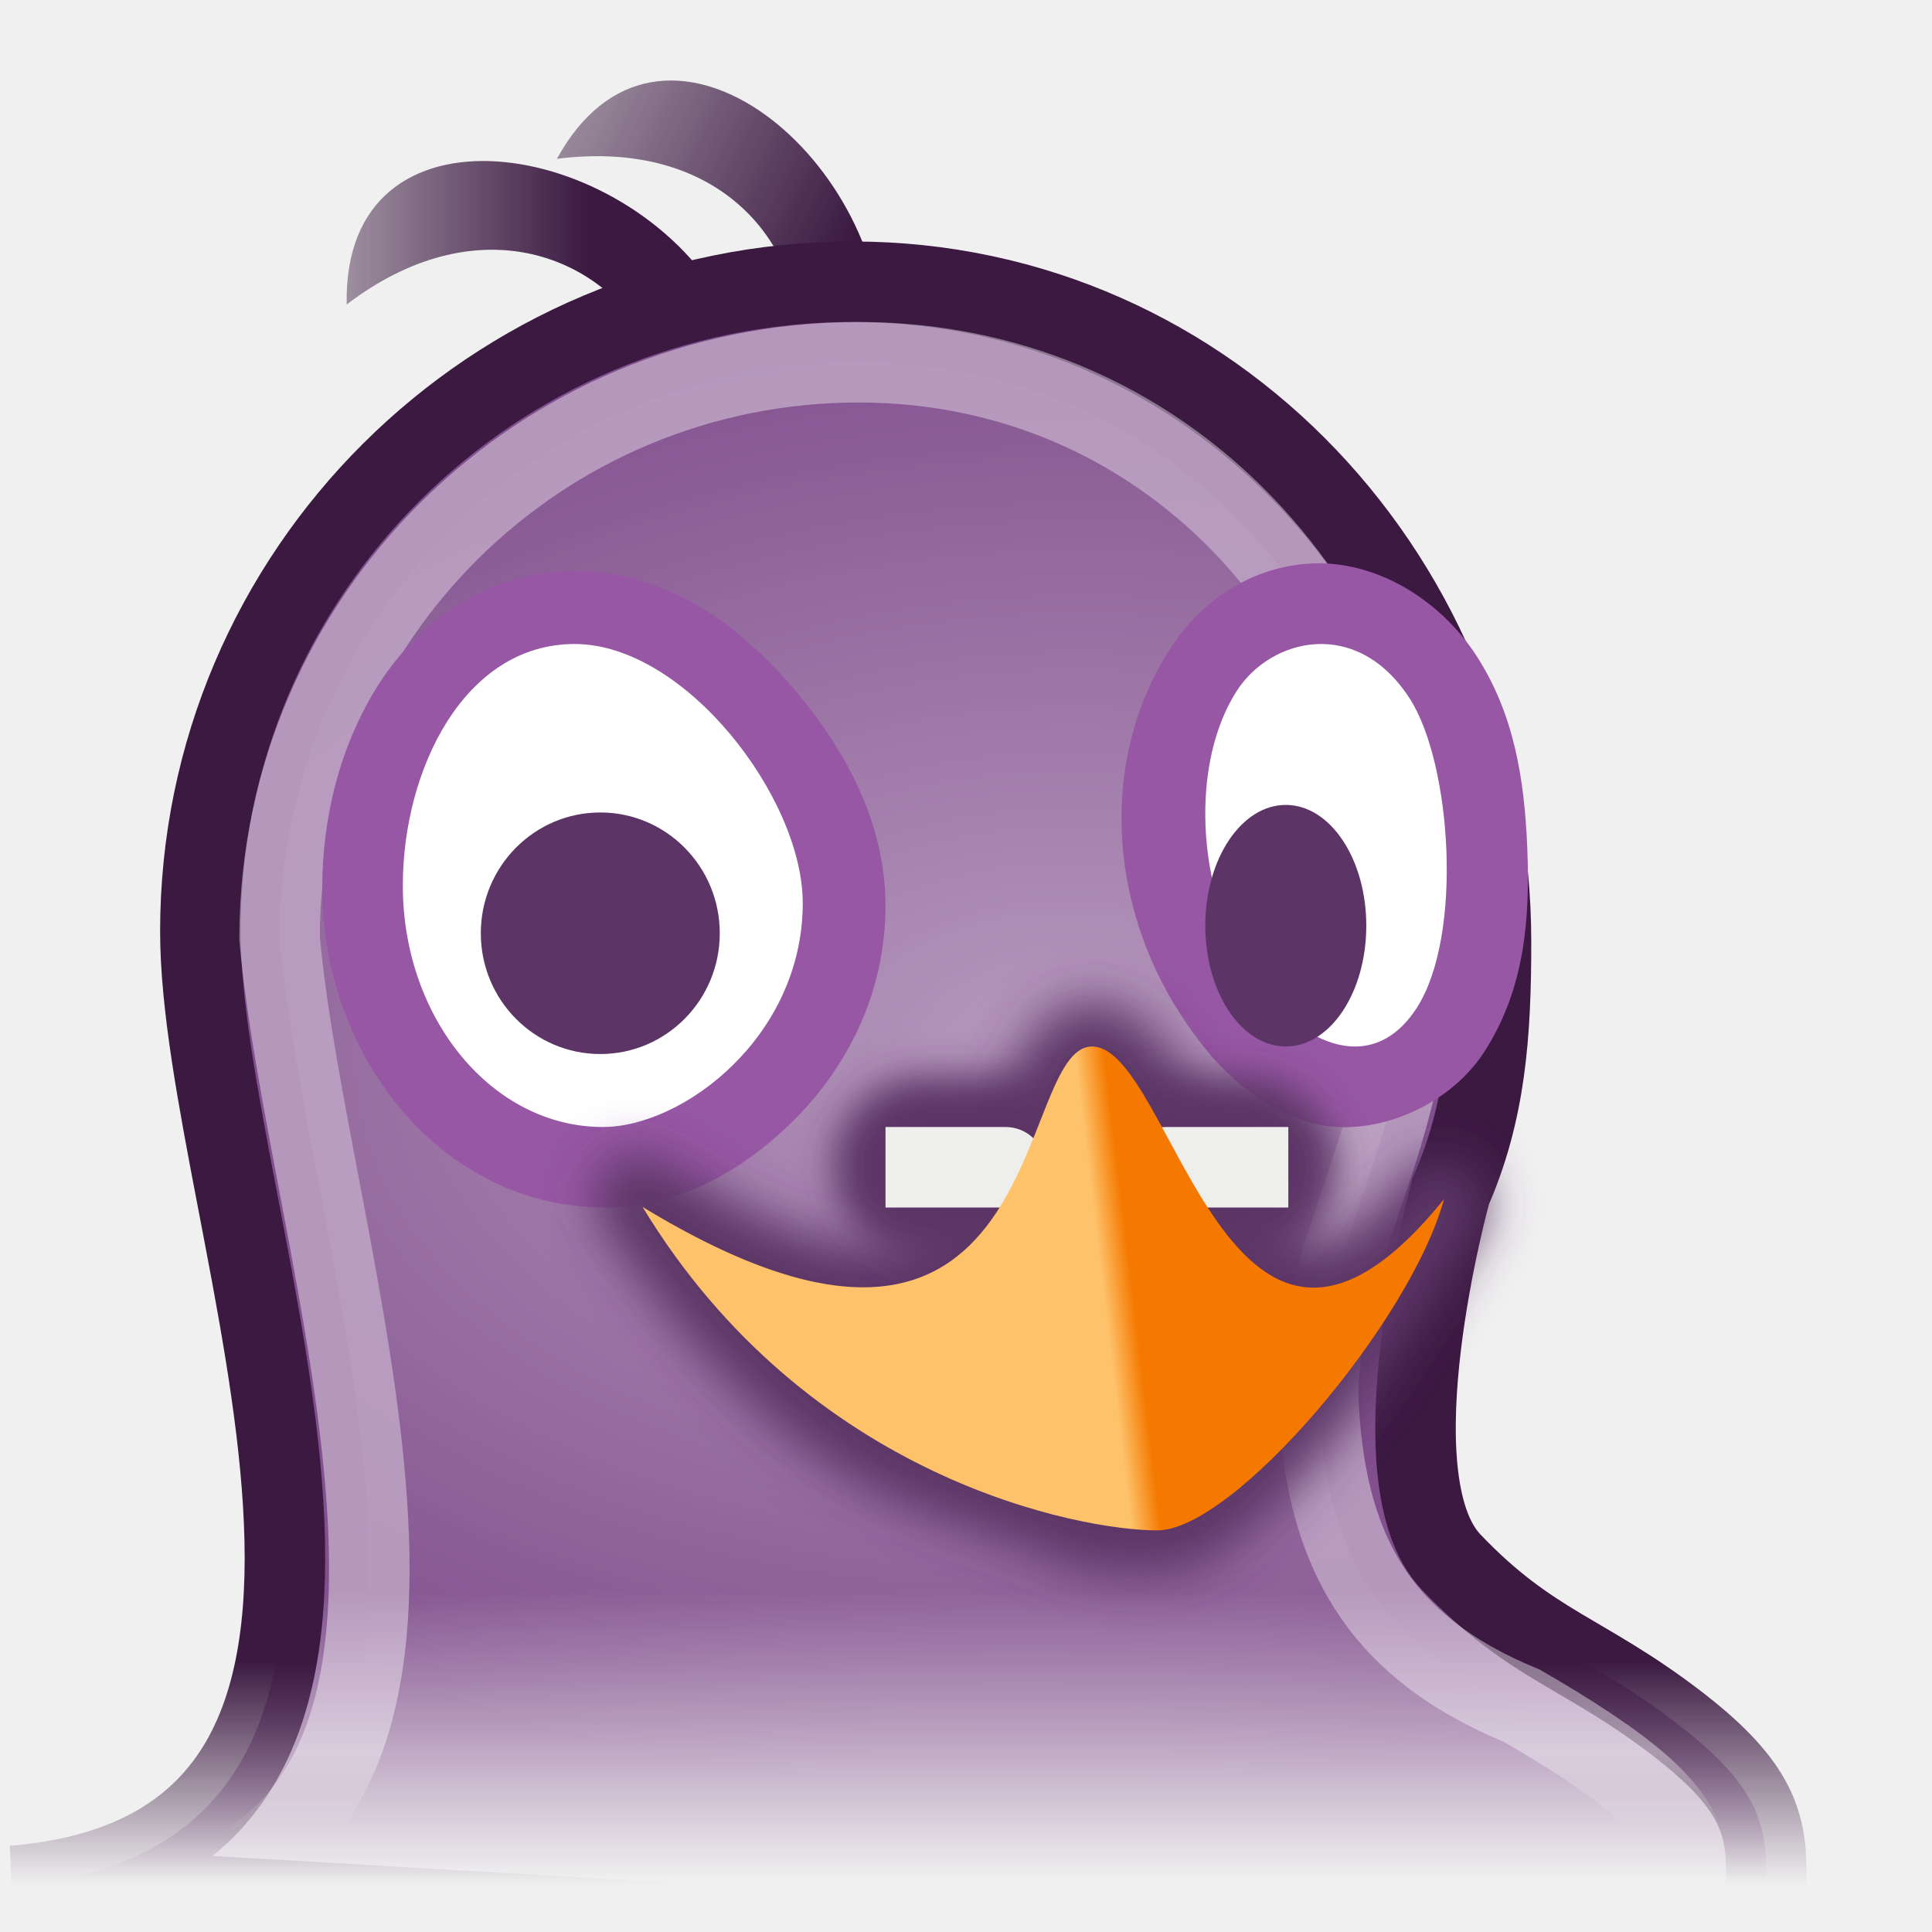
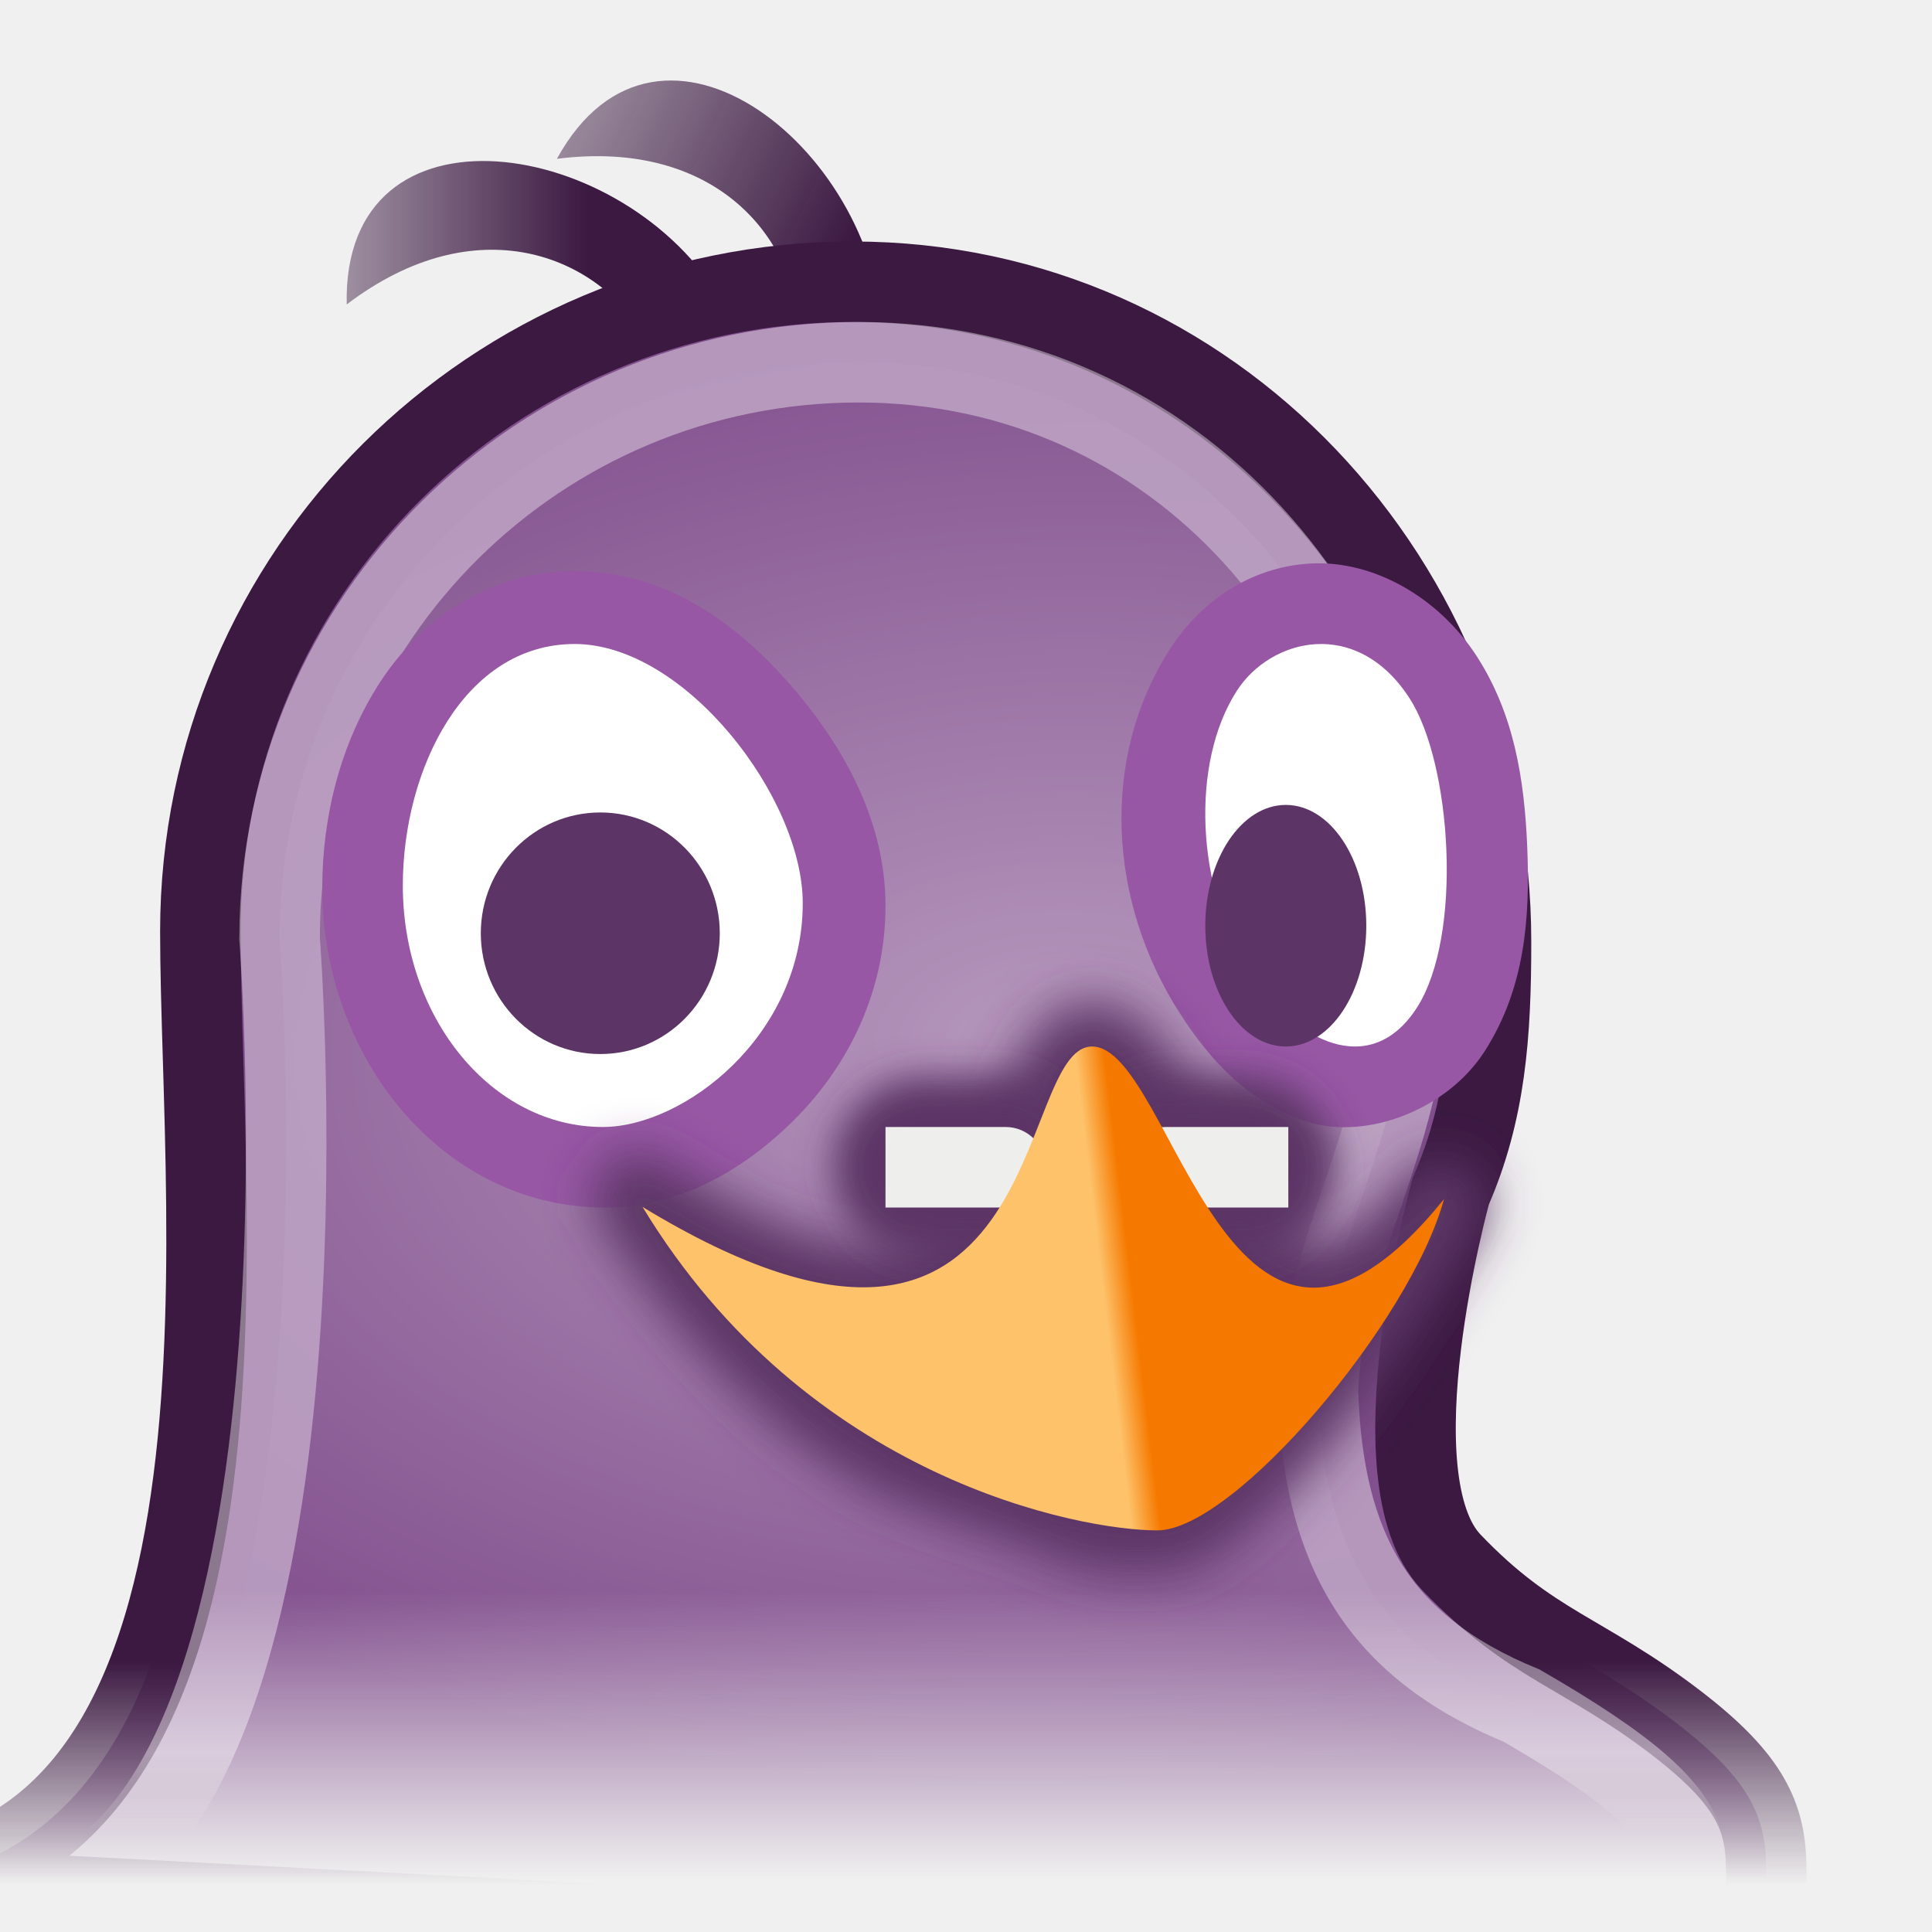
<svg xmlns="http://www.w3.org/2000/svg" xmlns:xlink="http://www.w3.org/1999/xlink" width="24" height="24" id="svg4345" version="1.0">
  <defs id="defs4347">
    <linearGradient id="linearGradient8989">
      <stop id="stop8991" offset="0" style="stop-color:#ffffff;stop-opacity:0.814" />
      <stop id="stop8993" offset="1" style="stop-color:#eeeeec;stop-opacity:0;" />
    </linearGradient>
    <linearGradient id="linearGradient8838">
      <stop style="stop-color:#3b1941;stop-opacity:1;" offset="0" id="stop8840" />
      <stop style="stop-color:#3b1941;stop-opacity:0;" offset="1" id="stop8842" />
    </linearGradient>
    <linearGradient id="linearGradient8830">
      <stop style="stop-color:#3b1941;stop-opacity:1;" offset="0" id="stop8832" />
      <stop style="stop-color:#3b1941;stop-opacity:0;" offset="1" id="stop8834" />
    </linearGradient>
    <linearGradient id="linearGradient8776">
      <stop style="stop-color:#ffffff;stop-opacity:0.824" offset="0" id="stop8778" />
      <stop style="stop-color:#ffffff;stop-opacity:0" offset="1" id="stop8780" />
    </linearGradient>
    <linearGradient id="linearGradient8720">
      <stop style="stop-color:#fdc26a;stop-opacity:1" offset="0" id="stop8722" />
      <stop style="stop-color:#f57900;stop-opacity:1" offset="1" id="stop8724" />
    </linearGradient>
    <linearGradient id="linearGradient3124">
      <stop style="stop-color:#3b1941;stop-opacity:1;" offset="0" id="stop3126" />
      <stop style="stop-color:#3b1941;stop-opacity:0;" offset="1" id="stop3128" />
    </linearGradient>
    <linearGradient id="linearGradient3116">
      <stop style="stop-color:#82508e;stop-opacity:1;" offset="0" id="stop3118" />
      <stop style="stop-color:#82508e;stop-opacity:0" offset="1" id="stop3120" />
    </linearGradient>
    <linearGradient xlink:href="#linearGradient8989" id="linearGradient6512" x1="15.713" y1="41.672" x2="15.713" y2="43.283" gradientUnits="userSpaceOnUse" gradientTransform="matrix(0.657666,0,0,0.625853,0.8007403,-4.301059)" />
    <linearGradient xlink:href="#linearGradient3124" id="linearGradient3130" x1="12.562" y1="39.538" x2="12.562" y2="43.859" gradientUnits="userSpaceOnUse" gradientTransform="matrix(0.6753496,0,0,0.6455349,0.4630688,-4.891953)" />
    <linearGradient xlink:href="#linearGradient8720" id="linearGradient8726" x1="12.806" y1="16.652" x2="13.167" y2="16.609" gradientUnits="userSpaceOnUse" gradientTransform="translate(0.9722718,0)" />
    <linearGradient xlink:href="#linearGradient3116" id="linearGradient8774" x1="10.625" y1="19.764" x2="10.625" y2="23.347" gradientUnits="userSpaceOnUse" gradientTransform="translate(0.9722718,0)" />
    <radialGradient xlink:href="#linearGradient8776" id="radialGradient8782" cx="11.764" cy="12.832" fx="11.764" fy="12.832" r="9.5" gradientTransform="matrix(1.591326,-4.8823489e-2,2.9994878e-2,0.9776358,-5.969963,1.010364)" gradientUnits="userSpaceOnUse" />
    <filter id="filter8810" x="-0.067" width="1.134" y="-0.106" height="1.211">
      <feGaussianBlur stdDeviation="0.305" id="feGaussianBlur8812" />
    </filter>
    <linearGradient xlink:href="#linearGradient8830" id="linearGradient8836" x1="6.334" y1="3.101" x2="0.834" y2="3.101" gradientUnits="userSpaceOnUse" gradientTransform="translate(0.9722718,0)" />
    <linearGradient xlink:href="#linearGradient8838" id="linearGradient8844" x1="9.57" y1="3.078" x2="3.062" y2="-0.047" gradientUnits="userSpaceOnUse" gradientTransform="translate(0.9722718,0)" />
    <filter id="filter9040" x="-0.095" width="1.191" y="-0.322" height="1.644">
      <feGaussianBlur stdDeviation="0.226" id="feGaussianBlur9042" />
    </filter>
  </defs>
  <g id="layer1">
    <path style="fill:url(#linearGradient8844);fill-opacity:1;stroke:none;stroke-width:1;stroke-miterlimit:4;stroke-opacity:1" d="M 6.918,1.973 C 8.19,-0.347 10.972,1.909 10.972,4.281 L 9.927,4.195 C 9.927,2.999 8.923,1.717 6.918,1.973 z" id="rect5189" />
    <path style="fill:url(#linearGradient8836);fill-opacity:1;stroke:none;stroke-width:1;stroke-miterlimit:4;stroke-opacity:1" d="M 4.307,3.782 C 4.249,1.137 7.787,1.7 8.972,3.753 L 8.024,4.202 C 7.426,3.166 5.916,2.558 4.307,3.782 z" id="path8784" />
-     <path style="opacity:1;fill:url(#linearGradient8774);fill-opacity:1;stroke:url(#linearGradient3130);stroke-width:1;stroke-miterlimit:4;stroke-dasharray:none;stroke-opacity:1" d="M 10.593,3.5 C 6.12,3.5 2.489,7.115 2.489,11.569 C 2.489,15.218 6.008,22.942 0.164,23.428 C 0.966,23.428 18.806,24.545 20.624,24.545 C 22.051,24.545 21.94,23.215 21.94,23.215 C 21.94,22.577 21.741,22.109 20.831,21.409 C 19.676,20.522 19.025,20.45 18.029,19.407 C 17.032,18.364 18.022,14.797 18.022,14.797 C 18.455,13.809 18.522,12.847 18.522,11.701 C 18.522,7.247 15.067,3.5 10.593,3.5 z" id="path5176" />
-     <path style="opacity:0.5;fill:url(#radialGradient8782);fill-opacity:1;stroke:url(#linearGradient6512);stroke-width:1;stroke-miterlimit:4;stroke-dasharray:none;stroke-opacity:1" d="M 10.666,4.5 C 6.712,4.5 3.483,7.677 3.473,11.639 C 3.472,11.645 3.472,11.652 3.473,11.658 C 3.826,15.6 6.457,22.39 2.132,23.549 C 3.405,23.549 14.992,23.531 18.824,23.531 C 19.591,23.531 20.898,23.846 20.898,22.93 C 20.898,22.791 20.766,22.53 20.404,22.206 C 20.043,21.882 19.501,21.534 18.904,21.189 C 17.107,20.45 16.433,19.239 16.372,17.277 C 16.453,15.302 17.621,13.949 17.485,11.768 C 17.485,7.797 14.626,4.5 10.666,4.5 z" id="path5241" />
+     <path style="opacity:1;fill:url(#linearGradient8774);fill-opacity:1;stroke:url(#linearGradient3130);stroke-width:1;stroke-miterlimit:4;stroke-dasharray:none;stroke-opacity:1" d="M 10.593,3.5 C 6.12,3.5 2.489,7.115 2.489,11.569 C 2.489,15.218 3.499,23.428 -1.789,23.428 C -0.987,23.428 18.806,24.545 20.624,24.545 C 22.051,24.545 21.94,23.215 21.94,23.215 C 21.94,22.577 21.741,22.109 20.831,21.409 C 19.676,20.522 19.025,20.45 18.029,19.407 C 17.032,18.364 18.022,14.797 18.022,14.797 C 18.455,13.809 18.522,12.847 18.522,11.701 C 18.522,7.247 15.067,3.5 10.593,3.5 z" id="path5176" />
+     <path style="opacity:0.5;fill:url(#radialGradient8782);fill-opacity:1;stroke:url(#linearGradient6512);stroke-width:1;stroke-miterlimit:4;stroke-dasharray:none;stroke-opacity:1" d="M 10.666,4.5 C 6.712,4.5 3.483,7.677 3.473,11.639 C 3.472,11.645 3.472,11.652 3.473,11.658 C 3.473,11.658 4.336,22.579 0.479,23.612 C 1.753,23.612 14.992,23.531 18.824,23.531 C 19.591,23.531 20.898,23.846 20.898,22.93 C 20.898,22.791 20.766,22.53 20.404,22.206 C 20.043,21.882 19.501,21.534 18.904,21.189 C 17.107,20.45 16.433,19.239 16.372,17.277 C 16.453,15.302 17.621,13.949 17.485,11.768 C 17.485,7.797 14.626,4.5 10.666,4.5 z" id="path5241" />
    <path style="opacity:1;fill:#9757a4;fill-opacity:1;stroke:none;stroke-width:1;stroke-miterlimit:4;stroke-opacity:1" id="path8816" d="M 7.156,7.031 C 6.103,7.031 5.243,7.646 4.75,8.406 C 4.257,9.166 4.031,10.08 4.031,10.969 C 4.031,13.065 5.511,14.938 7.531,14.938 C 8.401,14.938 9.19,14.518 9.844,13.875 C 10.498,13.232 11,12.303 11,11.188 C 11,10.167 10.509,9.243 9.844,8.469 C 9.178,7.695 8.291,7.031 7.156,7.031 z" transform="matrix(1.003979,0,0,1,-4.3768242e-2,6.25e-2)" />
    <path style="opacity:1;fill:#ffffff;fill-opacity:1;stroke:none;stroke-width:1;stroke-miterlimit:4;stroke-opacity:1" d="M 9.972,11.218 C 9.972,12.874 8.489,14 7.488,14 C 6.117,14 5.004,12.656 5.004,11 C 5.004,9.561 5.766,8 7.138,8 C 8.509,8 9.972,9.909 9.972,11.218 z" id="path5157" />
    <path style="opacity:1;fill:#5c3566;fill-opacity:1;stroke:none;stroke-width:1;stroke-miterlimit:4;stroke-dasharray:none;stroke-opacity:1" id="path5162" d="M 11.411,24.312 A 1.241,1.295 0 1 1 8.929,24.312 A 1.241,1.295 0 1 1 11.411,24.312 z" transform="matrix(1.196043,0,0,1.158621,-4.706683,-16.57522)" />
    <path style="fill:#9757a4;fill-opacity:1;stroke:none;stroke-width:1;stroke-miterlimit:4;stroke-opacity:1" id="path8820" d="M 15.312,7 C 14.537,7.042 13.928,7.494 13.562,8.062 C 12.69,9.419 12.791,11.2 13.688,12.594 C 14.065,13.182 14.559,13.713 15.281,13.938 C 16.003,14.162 17.002,13.788 17.469,13.062 C 17.974,12.276 18.035,11.402 18,10.531 C 17.965,9.661 17.829,8.862 17.375,8.156 C 16.897,7.413 16.08,6.958 15.312,7 z" transform="translate(0.9722718,0)" />
    <path style="fill:#ffffff;fill-opacity:1;stroke:none;stroke-width:1;stroke-miterlimit:4;stroke-opacity:1" d="M 17.513,8.679 C 16.855,7.656 15.784,7.928 15.364,8.582 C 14.788,9.477 14.855,11.034 15.513,12.057 C 16.085,12.947 17.025,13.413 17.601,12.518 C 18.177,11.622 18.032,9.487 17.513,8.679 z" id="path3134" />
    <path style="fill:#5c3566;fill-opacity:1;stroke:none;stroke-width:1;stroke-miterlimit:4;stroke-dasharray:none;stroke-opacity:1" id="path3136" d="M 11.411,24.312 A 1.241,1.295 0 1 1 8.929,24.312 A 1.241,1.295 0 1 1 11.411,24.312 z" transform="matrix(0.8057553,0,0,1.158621,7.778029,-16.66897)" />
    <path style="fill:#5c3566;fill-opacity:1;stroke:none;stroke-width:1.028;stroke-miterlimit:4;stroke-opacity:1;filter:url(#filter8810)" d="M 13.566,12.438 C 13.195,12.438 12.925,12.698 12.785,12.906 C 12.645,13.115 12.564,13.334 12.472,13.562 C 12.289,14.02 12.105,14.518 11.847,14.875 C 11.589,15.232 11.327,15.453 10.816,15.469 C 10.305,15.485 9.473,15.24 8.254,14.438 C 8.031,14.277 7.724,14.301 7.53,14.495 C 7.336,14.69 7.311,14.996 7.472,15.219 C 8.178,16.275 9.236,17.584 10.613,18.406 C 11.301,18.817 12.405,19.087 12.988,19.344 C 13.571,19.6 13.914,19.562 14.379,19.562 C 14.899,19.562 15.235,19.264 15.597,18.938 C 15.959,18.611 16.339,18.201 16.691,17.75 C 17.395,16.847 18.036,15.803 18.41,15.188 C 18.521,14.941 18.44,14.651 18.217,14.497 C 17.995,14.344 17.694,14.371 17.504,14.562 C 16.888,15.324 16.51,15.448 16.316,15.438 C 16.122,15.427 15.873,15.263 15.597,14.875 C 15.321,14.487 15.049,13.964 14.785,13.5 C 14.653,13.268 14.518,13.036 14.347,12.844 C 14.176,12.651 13.933,12.438 13.566,12.438 z" id="path8770" />
    <path style="fill:#5c3566;fill-opacity:1;stroke:none;stroke-width:1;stroke-miterlimit:4;stroke-dasharray:none;stroke-opacity:1;filter:url(#filter9040)" id="path8998" d="M 10.5,13.375 C 9.883,13.375 9.375,13.883 9.375,14.5 C 9.375,15.117 9.883,15.625 10.5,15.625 L 11.5,15.625 C 11.997,15.625 12.352,15.266 12.5,14.812 C 12.648,15.266 13.003,15.625 13.5,15.625 L 14.5,15.625 C 15.117,15.625 15.625,15.117 15.625,14.5 C 15.625,13.883 15.117,13.375 14.5,13.375 L 13.5,13.375 C 13.003,13.375 12.648,13.734 12.5,14.188 C 12.352,13.734 11.997,13.375 11.5,13.375 L 10.5,13.375 z" transform="translate(0.9722718,0)" />
    <path style="fill:#eeeeec;fill-opacity:1;stroke:none;stroke-width:1;stroke-miterlimit:4;stroke-dasharray:none;stroke-opacity:1" d="M 11,14 C 11,14 11,15 11,15 L 12.492,15 C 12.767,15 12.989,14.777 12.989,14.5 C 12.989,14.223 12.767,14 12.492,14 L 11,14 z M 14.481,14 C 14.205,14 13.983,14.223 13.983,14.5 C 13.983,14.777 14.205,15 14.481,15 L 16.004,15 C 16.004,15 16.004,14.168 16.004,14 L 14.481,14 z" id="rect3140" />
    <path style="fill:url(#linearGradient8726);fill-opacity:1;stroke:none;stroke-width:1.028;stroke-miterlimit:4;stroke-opacity:1" d="M 7.982,14.993 C 13.071,18.088 12.578,13 13.567,13 C 14.579,13 15.264,18.202 17.938,14.896 C 17.518,16.431 15.326,19.011 14.377,19.011 C 13.417,19.011 10.035,18.378 7.982,14.993 z" id="path3142" />
  </g>
</svg>
